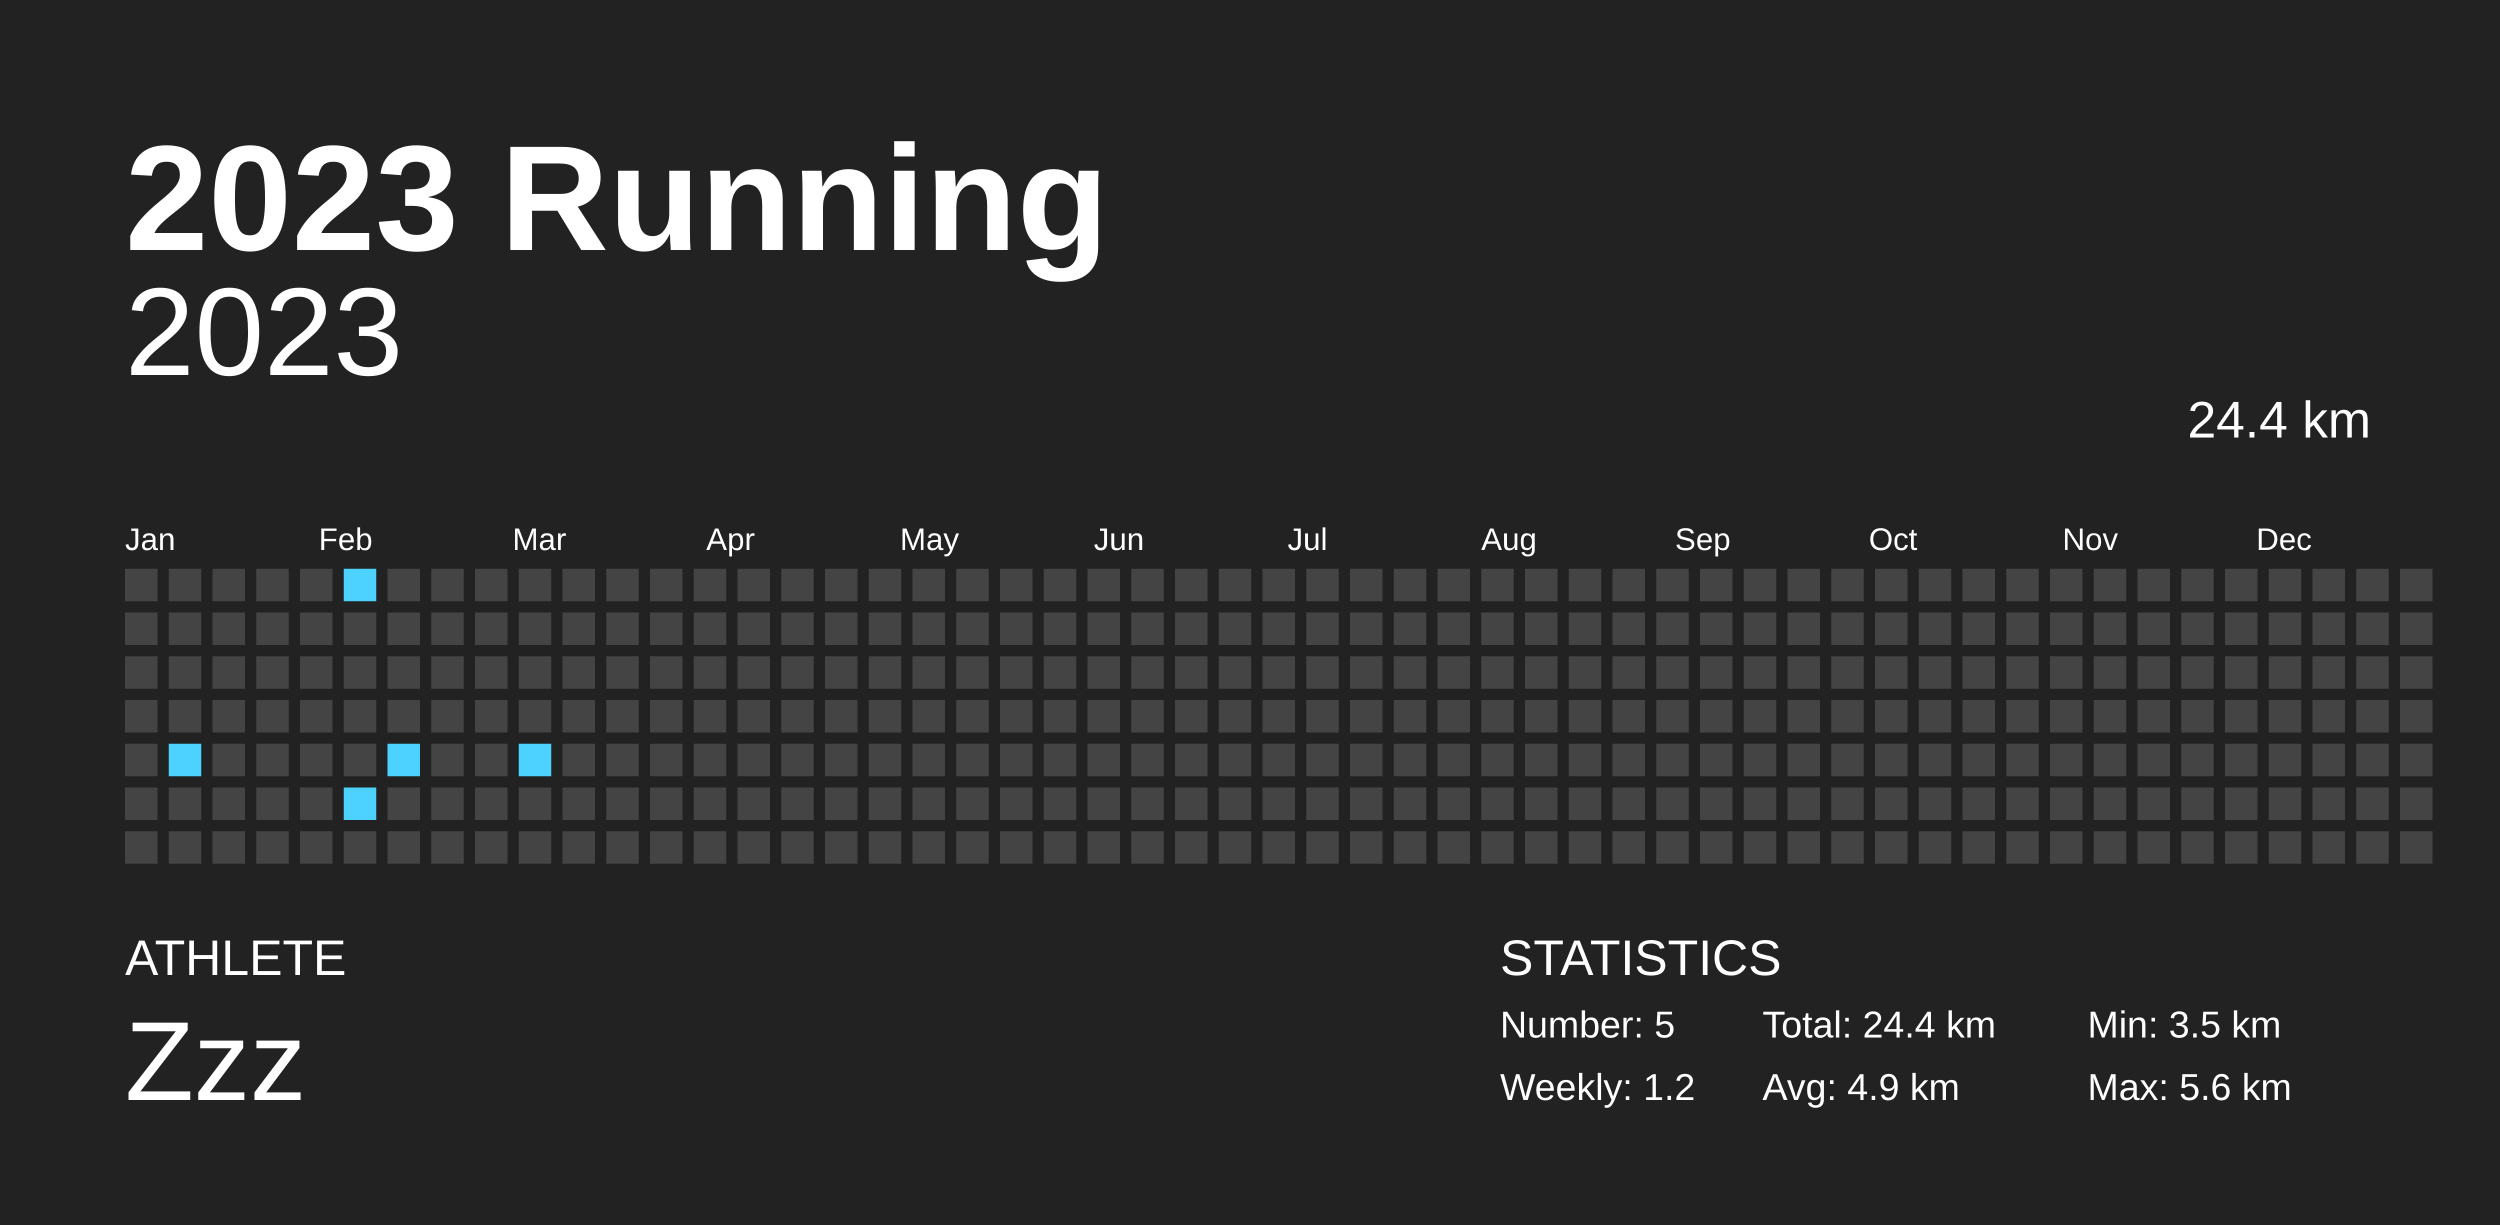
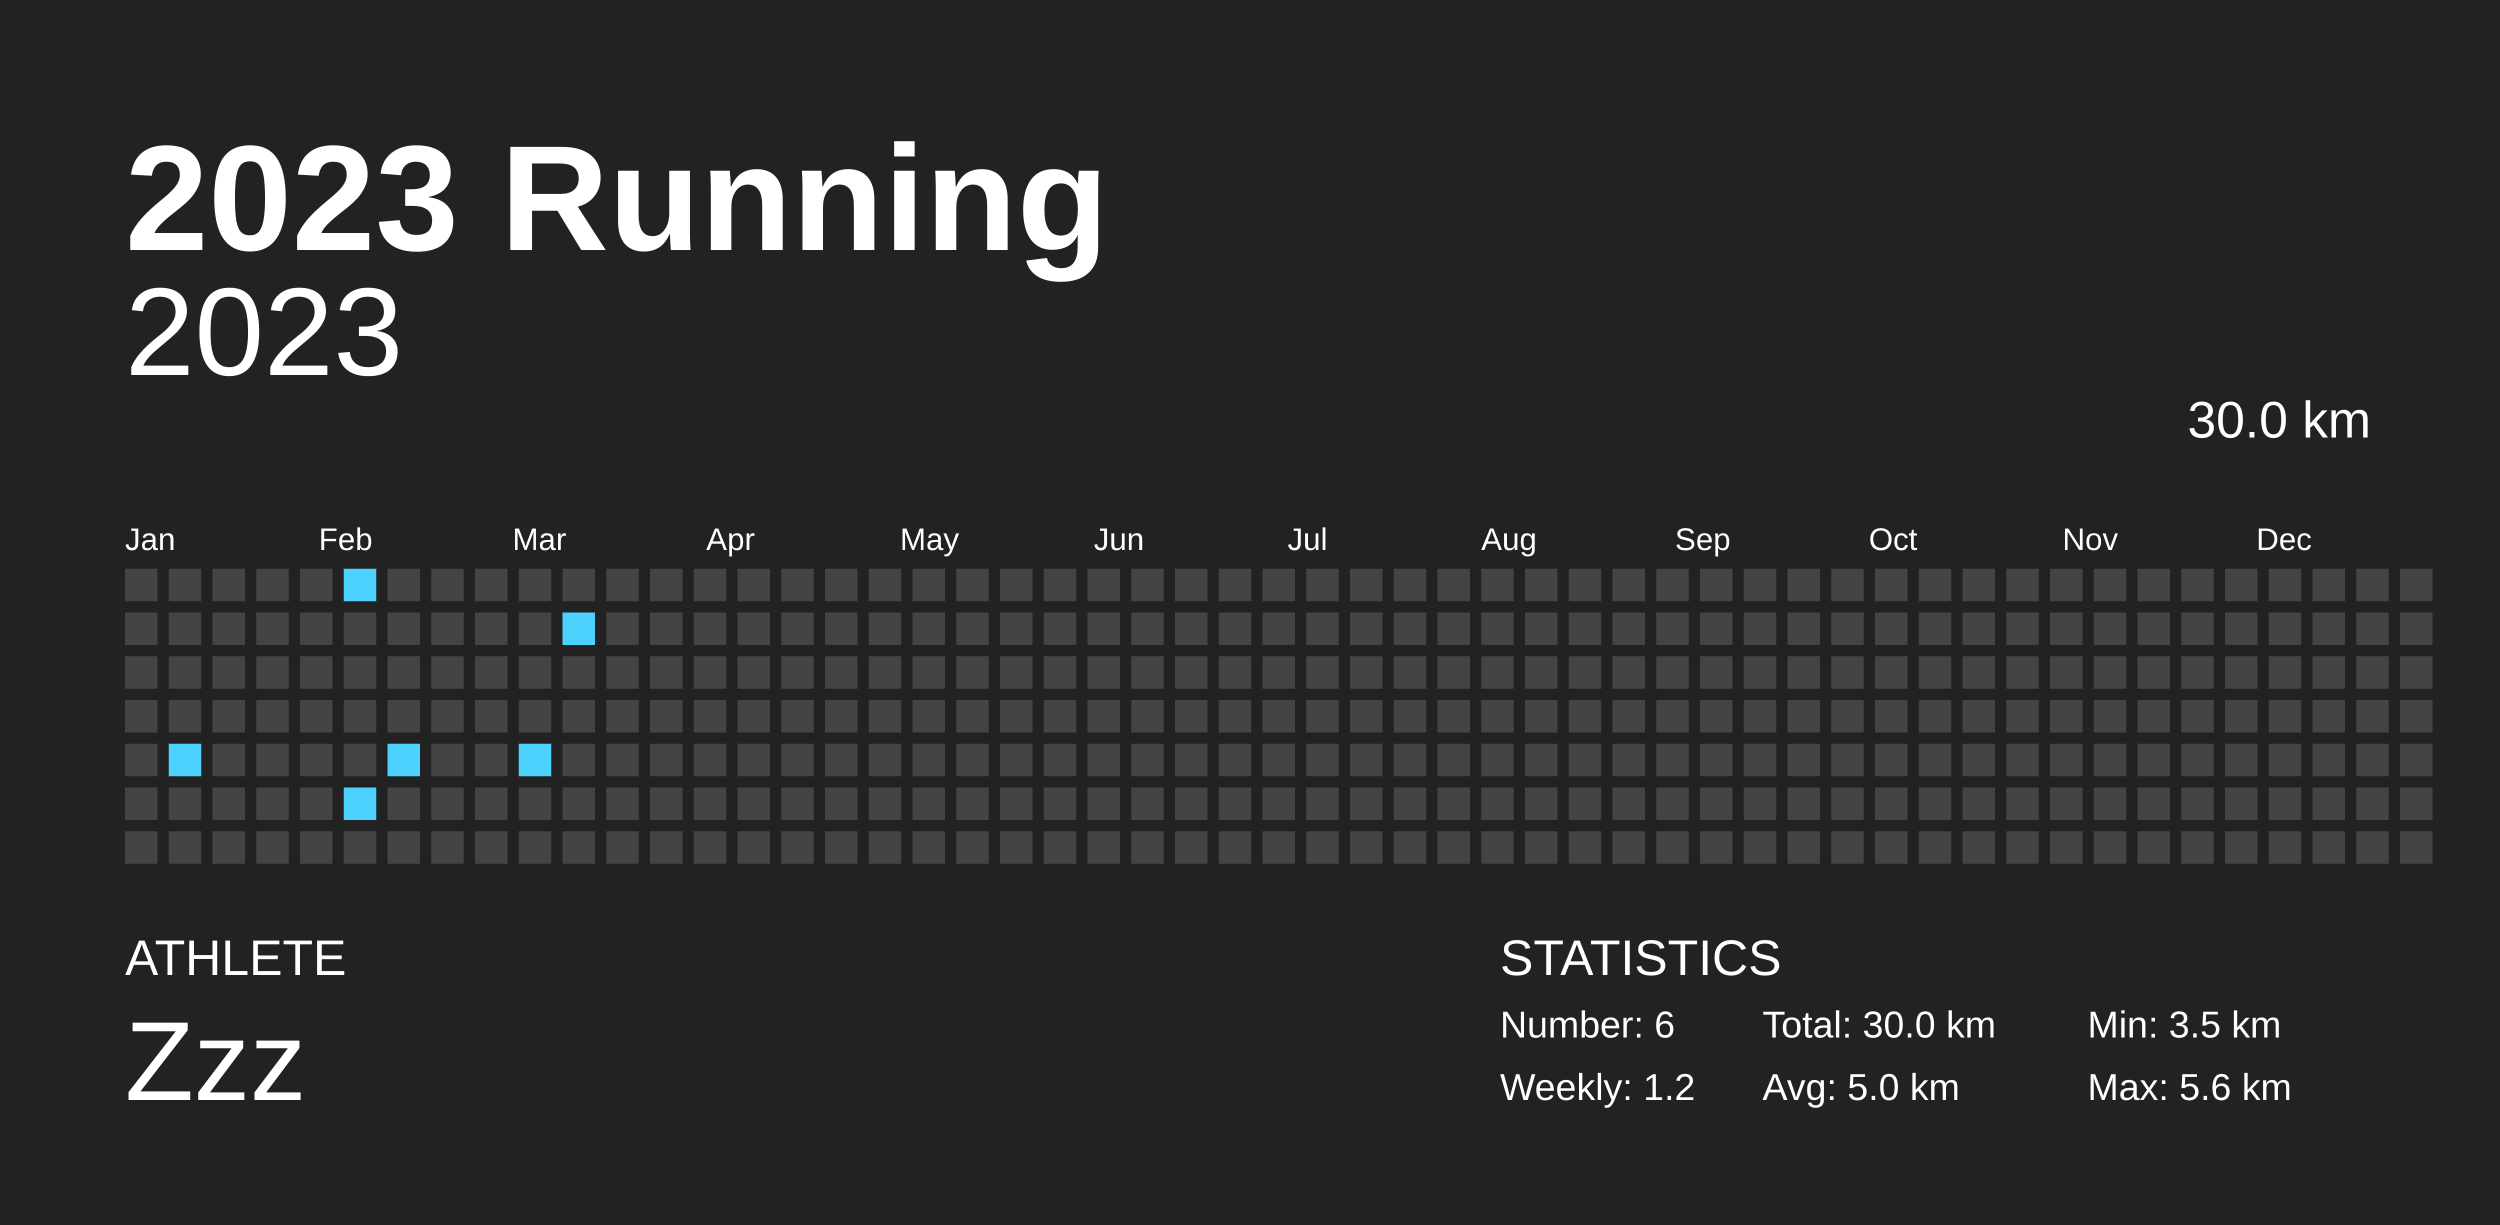
<svg xmlns="http://www.w3.org/2000/svg" baseProfile="full" height="98mm" version="1.1" viewBox="0,0,200,98" width="200mm">
  <defs />
  <rect fill="#222222" height="98" width="200" x="0" y="0" />
  <text fill="#FFFFFF" style="font-size:12px; font-family:Arial; font-weight:bold;" x="10" y="20">2023 Running</text>
  <text fill="#FFFFFF" style="font-size:4px; font-family:Arial" x="10" y="78">ATHLETE</text>
  <text fill="#FFFFFF" style="font-size:9px; font-family:Arial" x="10" y="88">Zzz</text>
  <text fill="#FFFFFF" style="font-size:4px; font-family:Arial" x="120" y="78">STATISTICS</text>
-   <text fill="#FFFFFF" style="font-size:3px; font-family:Arial" x="120" y="83">Number: 5</text>
+   <text fill="#FFFFFF" style="font-size:3px; font-family:Arial" x="120" y="83">Number: 6</text>
  <text fill="#FFFFFF" style="font-size:3px; font-family:Arial" x="120" y="88">Weekly: 1.2</text>
-   <text fill="#FFFFFF" style="font-size:3px; font-family:Arial" x="141" y="83">Total: 24.4 km</text>
-   <text fill="#FFFFFF" style="font-size:3px; font-family:Arial" x="141" y="88">Avg: 4.9 km</text>
+   <text fill="#FFFFFF" style="font-size:3px; font-family:Arial" x="141" y="83">Total: 30.0 km</text>
+   <text fill="#FFFFFF" style="font-size:3px; font-family:Arial" x="141" y="88">Avg: 5.0 km</text>
  <text fill="#FFFFFF" style="font-size:3px; font-family:Arial" x="167" y="83">Min: 3.5 km</text>
  <text fill="#FFFFFF" style="font-size:3px; font-family:Arial" x="167" y="88">Max: 5.6 km</text>
  <text alignment-baseline="hanging" fill="#FFFFFF" style="font-size:10.0px; font-family:Arial;" x="10" y="30">2023</text>
-   <text alignment-baseline="hanging" fill="#FFFFFF" style="font-size:4.125px; font-family:Arial;" x="175" y="35">24.4 km</text>
+   <text alignment-baseline="hanging" fill="#FFFFFF" style="font-size:4.125px; font-family:Arial;" x="175" y="35">30.0 km</text>
  <text fill="#FFFFFF" style="font-size:2.5px; font-family:Arial" x="10.0" y="44">Jan</text>
  <text fill="#FFFFFF" style="font-size:2.5px; font-family:Arial" x="25.5" y="44">Feb</text>
  <text fill="#FFFFFF" style="font-size:2.5px; font-family:Arial" x="41.0" y="44">Mar</text>
  <text fill="#FFFFFF" style="font-size:2.5px; font-family:Arial" x="56.5" y="44">Apr</text>
  <text fill="#FFFFFF" style="font-size:2.5px; font-family:Arial" x="72.0" y="44">May</text>
  <text fill="#FFFFFF" style="font-size:2.5px; font-family:Arial" x="87.5" y="44">Jun</text>
  <text fill="#FFFFFF" style="font-size:2.5px; font-family:Arial" x="103.0" y="44">Jul</text>
  <text fill="#FFFFFF" style="font-size:2.5px; font-family:Arial" x="118.5" y="44">Aug</text>
  <text fill="#FFFFFF" style="font-size:2.5px; font-family:Arial" x="134.0" y="44">Sep</text>
  <text fill="#FFFFFF" style="font-size:2.5px; font-family:Arial" x="149.5" y="44">Oct</text>
  <text fill="#FFFFFF" style="font-size:2.5px; font-family:Arial" x="165.0" y="44">Nov</text>
  <text fill="#FFFFFF" style="font-size:2.5px; font-family:Arial" x="180.5" y="44">Dec</text>
  <rect fill="#444444" height="2.6" width="2.6" x="10.0" y="45.5" />
  <rect fill="#444444" height="2.6" width="2.6" x="10.0" y="49.0" />
  <rect fill="#444444" height="2.6" width="2.6" x="10.0" y="52.5" />
  <rect fill="#444444" height="2.6" width="2.6" x="10.0" y="56.0" />
  <rect fill="#444444" height="2.6" width="2.6" x="10.0" y="59.5" />
  <rect fill="#444444" height="2.6" width="2.6" x="10.0" y="63.0" />
  <rect fill="#444444" height="2.6" width="2.6" x="10.0" y="66.5" />
  <rect fill="#444444" height="2.6" width="2.6" x="13.5" y="45.5" />
  <rect fill="#444444" height="2.6" width="2.6" x="13.5" y="49.0" />
  <rect fill="#444444" height="2.6" width="2.6" x="13.5" y="52.5" />
  <rect fill="#444444" height="2.6" width="2.6" x="13.5" y="56.0" />
  <rect fill="#4dd2ff" height="2.6" width="2.6" x="13.5" y="59.5" />
  <rect fill="#444444" height="2.6" width="2.6" x="13.5" y="63.0" />
  <rect fill="#444444" height="2.6" width="2.6" x="13.5" y="66.5" />
  <rect fill="#444444" height="2.6" width="2.6" x="17.0" y="45.5" />
  <rect fill="#444444" height="2.6" width="2.6" x="17.0" y="49.0" />
  <rect fill="#444444" height="2.6" width="2.6" x="17.0" y="52.5" />
  <rect fill="#444444" height="2.6" width="2.6" x="17.0" y="56.0" />
  <rect fill="#444444" height="2.6" width="2.6" x="17.0" y="59.5" />
  <rect fill="#444444" height="2.6" width="2.6" x="17.0" y="63.0" />
  <rect fill="#444444" height="2.6" width="2.6" x="17.0" y="66.5" />
  <rect fill="#444444" height="2.6" width="2.6" x="20.5" y="45.5" />
  <rect fill="#444444" height="2.6" width="2.6" x="20.5" y="49.0" />
  <rect fill="#444444" height="2.6" width="2.6" x="20.5" y="52.5" />
  <rect fill="#444444" height="2.6" width="2.6" x="20.5" y="56.0" />
  <rect fill="#444444" height="2.6" width="2.6" x="20.5" y="59.5" />
  <rect fill="#444444" height="2.6" width="2.6" x="20.5" y="63.0" />
  <rect fill="#444444" height="2.6" width="2.6" x="20.5" y="66.5" />
  <rect fill="#444444" height="2.6" width="2.6" x="24.0" y="45.5" />
  <rect fill="#444444" height="2.6" width="2.6" x="24.0" y="49.0" />
  <rect fill="#444444" height="2.6" width="2.6" x="24.0" y="52.5" />
  <rect fill="#444444" height="2.6" width="2.6" x="24.0" y="56.0" />
  <rect fill="#444444" height="2.6" width="2.6" x="24.0" y="59.5" />
  <rect fill="#444444" height="2.6" width="2.6" x="24.0" y="63.0" />
  <rect fill="#444444" height="2.6" width="2.6" x="24.0" y="66.5" />
  <rect fill="#4dd2ff" height="2.6" width="2.6" x="27.5" y="45.5" />
  <rect fill="#444444" height="2.6" width="2.6" x="27.5" y="49.0" />
  <rect fill="#444444" height="2.6" width="2.6" x="27.5" y="52.5" />
  <rect fill="#444444" height="2.6" width="2.6" x="27.5" y="56.0" />
  <rect fill="#444444" height="2.6" width="2.6" x="27.5" y="59.5" />
  <rect fill="#4dd2ff" height="2.6" width="2.6" x="27.5" y="63.0" />
  <rect fill="#444444" height="2.6" width="2.6" x="27.5" y="66.5" />
  <rect fill="#444444" height="2.6" width="2.6" x="31.0" y="45.5" />
  <rect fill="#444444" height="2.6" width="2.6" x="31.0" y="49.0" />
  <rect fill="#444444" height="2.6" width="2.6" x="31.0" y="52.5" />
  <rect fill="#444444" height="2.6" width="2.6" x="31.0" y="56.0" />
  <rect fill="#4dd2ff" height="2.6" width="2.6" x="31.0" y="59.5" />
  <rect fill="#444444" height="2.6" width="2.6" x="31.0" y="63.0" />
  <rect fill="#444444" height="2.6" width="2.6" x="31.0" y="66.5" />
  <rect fill="#444444" height="2.6" width="2.6" x="34.5" y="45.5" />
  <rect fill="#444444" height="2.6" width="2.6" x="34.5" y="49.0" />
  <rect fill="#444444" height="2.6" width="2.6" x="34.5" y="52.5" />
  <rect fill="#444444" height="2.6" width="2.6" x="34.5" y="56.0" />
  <rect fill="#444444" height="2.6" width="2.6" x="34.5" y="59.5" />
  <rect fill="#444444" height="2.6" width="2.6" x="34.5" y="63.0" />
  <rect fill="#444444" height="2.6" width="2.6" x="34.5" y="66.5" />
  <rect fill="#444444" height="2.6" width="2.6" x="38.0" y="45.5" />
  <rect fill="#444444" height="2.6" width="2.6" x="38.0" y="49.0" />
  <rect fill="#444444" height="2.6" width="2.6" x="38.0" y="52.5" />
  <rect fill="#444444" height="2.6" width="2.6" x="38.0" y="56.0" />
  <rect fill="#444444" height="2.6" width="2.6" x="38.0" y="59.5" />
  <rect fill="#444444" height="2.6" width="2.6" x="38.0" y="63.0" />
  <rect fill="#444444" height="2.6" width="2.6" x="38.0" y="66.5" />
  <rect fill="#444444" height="2.6" width="2.6" x="41.5" y="45.5" />
  <rect fill="#444444" height="2.6" width="2.6" x="41.5" y="49.0" />
  <rect fill="#444444" height="2.6" width="2.6" x="41.5" y="52.5" />
  <rect fill="#444444" height="2.6" width="2.6" x="41.5" y="56.0" />
  <rect fill="#4dd2ff" height="2.6" width="2.6" x="41.5" y="59.5" />
  <rect fill="#444444" height="2.6" width="2.6" x="41.5" y="63.0" />
  <rect fill="#444444" height="2.6" width="2.6" x="41.5" y="66.5" />
  <rect fill="#444444" height="2.6" width="2.6" x="45.0" y="45.5" />
-   <rect fill="#444444" height="2.6" width="2.6" x="45.0" y="49.0" />
+   <rect fill="#4dd2ff" height="2.6" width="2.6" x="45.0" y="49.0" />
  <rect fill="#444444" height="2.6" width="2.6" x="45.0" y="52.5" />
  <rect fill="#444444" height="2.6" width="2.6" x="45.0" y="56.0" />
  <rect fill="#444444" height="2.6" width="2.6" x="45.0" y="59.5" />
  <rect fill="#444444" height="2.6" width="2.6" x="45.0" y="63.0" />
  <rect fill="#444444" height="2.6" width="2.6" x="45.0" y="66.5" />
  <rect fill="#444444" height="2.6" width="2.6" x="48.5" y="45.5" />
  <rect fill="#444444" height="2.6" width="2.6" x="48.5" y="49.0" />
  <rect fill="#444444" height="2.6" width="2.6" x="48.5" y="52.5" />
  <rect fill="#444444" height="2.6" width="2.6" x="48.5" y="56.0" />
  <rect fill="#444444" height="2.6" width="2.6" x="48.5" y="59.5" />
  <rect fill="#444444" height="2.6" width="2.6" x="48.5" y="63.0" />
  <rect fill="#444444" height="2.6" width="2.6" x="48.5" y="66.5" />
  <rect fill="#444444" height="2.6" width="2.6" x="52.0" y="45.5" />
  <rect fill="#444444" height="2.6" width="2.6" x="52.0" y="49.0" />
  <rect fill="#444444" height="2.6" width="2.6" x="52.0" y="52.5" />
  <rect fill="#444444" height="2.6" width="2.6" x="52.0" y="56.0" />
  <rect fill="#444444" height="2.6" width="2.6" x="52.0" y="59.5" />
  <rect fill="#444444" height="2.6" width="2.6" x="52.0" y="63.0" />
  <rect fill="#444444" height="2.6" width="2.6" x="52.0" y="66.5" />
  <rect fill="#444444" height="2.6" width="2.6" x="55.5" y="45.5" />
  <rect fill="#444444" height="2.6" width="2.6" x="55.5" y="49.0" />
  <rect fill="#444444" height="2.6" width="2.6" x="55.5" y="52.5" />
  <rect fill="#444444" height="2.6" width="2.6" x="55.5" y="56.0" />
  <rect fill="#444444" height="2.6" width="2.6" x="55.5" y="59.5" />
  <rect fill="#444444" height="2.6" width="2.6" x="55.5" y="63.0" />
  <rect fill="#444444" height="2.6" width="2.6" x="55.5" y="66.5" />
  <rect fill="#444444" height="2.6" width="2.6" x="59.0" y="45.5" />
  <rect fill="#444444" height="2.6" width="2.6" x="59.0" y="49.0" />
  <rect fill="#444444" height="2.6" width="2.6" x="59.0" y="52.5" />
  <rect fill="#444444" height="2.6" width="2.6" x="59.0" y="56.0" />
  <rect fill="#444444" height="2.6" width="2.6" x="59.0" y="59.5" />
  <rect fill="#444444" height="2.6" width="2.6" x="59.0" y="63.0" />
  <rect fill="#444444" height="2.6" width="2.6" x="59.0" y="66.5" />
  <rect fill="#444444" height="2.6" width="2.6" x="62.5" y="45.5" />
  <rect fill="#444444" height="2.6" width="2.6" x="62.5" y="49.0" />
  <rect fill="#444444" height="2.6" width="2.6" x="62.5" y="52.5" />
  <rect fill="#444444" height="2.6" width="2.6" x="62.5" y="56.0" />
  <rect fill="#444444" height="2.6" width="2.6" x="62.5" y="59.5" />
  <rect fill="#444444" height="2.6" width="2.6" x="62.5" y="63.0" />
  <rect fill="#444444" height="2.6" width="2.6" x="62.5" y="66.5" />
  <rect fill="#444444" height="2.6" width="2.6" x="66.0" y="45.5" />
  <rect fill="#444444" height="2.6" width="2.6" x="66.0" y="49.0" />
  <rect fill="#444444" height="2.6" width="2.6" x="66.0" y="52.5" />
  <rect fill="#444444" height="2.6" width="2.6" x="66.0" y="56.0" />
  <rect fill="#444444" height="2.6" width="2.6" x="66.0" y="59.5" />
  <rect fill="#444444" height="2.6" width="2.6" x="66.0" y="63.0" />
  <rect fill="#444444" height="2.6" width="2.6" x="66.0" y="66.5" />
  <rect fill="#444444" height="2.6" width="2.6" x="69.5" y="45.5" />
  <rect fill="#444444" height="2.6" width="2.6" x="69.5" y="49.0" />
  <rect fill="#444444" height="2.6" width="2.6" x="69.5" y="52.5" />
  <rect fill="#444444" height="2.6" width="2.6" x="69.5" y="56.0" />
  <rect fill="#444444" height="2.6" width="2.6" x="69.5" y="59.5" />
  <rect fill="#444444" height="2.6" width="2.6" x="69.5" y="63.0" />
  <rect fill="#444444" height="2.6" width="2.6" x="69.5" y="66.5" />
  <rect fill="#444444" height="2.6" width="2.6" x="73.0" y="45.5" />
  <rect fill="#444444" height="2.6" width="2.6" x="73.0" y="49.0" />
  <rect fill="#444444" height="2.6" width="2.6" x="73.0" y="52.5" />
  <rect fill="#444444" height="2.6" width="2.6" x="73.0" y="56.0" />
  <rect fill="#444444" height="2.6" width="2.6" x="73.0" y="59.5" />
  <rect fill="#444444" height="2.6" width="2.6" x="73.0" y="63.0" />
  <rect fill="#444444" height="2.6" width="2.6" x="73.0" y="66.5" />
  <rect fill="#444444" height="2.6" width="2.6" x="76.5" y="45.5" />
  <rect fill="#444444" height="2.6" width="2.6" x="76.5" y="49.0" />
  <rect fill="#444444" height="2.6" width="2.6" x="76.5" y="52.5" />
  <rect fill="#444444" height="2.6" width="2.6" x="76.5" y="56.0" />
  <rect fill="#444444" height="2.6" width="2.6" x="76.5" y="59.5" />
  <rect fill="#444444" height="2.6" width="2.6" x="76.5" y="63.0" />
  <rect fill="#444444" height="2.6" width="2.6" x="76.5" y="66.5" />
  <rect fill="#444444" height="2.6" width="2.6" x="80.0" y="45.5" />
  <rect fill="#444444" height="2.6" width="2.6" x="80.0" y="49.0" />
  <rect fill="#444444" height="2.6" width="2.6" x="80.0" y="52.5" />
  <rect fill="#444444" height="2.6" width="2.6" x="80.0" y="56.0" />
  <rect fill="#444444" height="2.6" width="2.6" x="80.0" y="59.5" />
  <rect fill="#444444" height="2.6" width="2.6" x="80.0" y="63.0" />
  <rect fill="#444444" height="2.6" width="2.6" x="80.0" y="66.5" />
  <rect fill="#444444" height="2.6" width="2.6" x="83.5" y="45.5" />
  <rect fill="#444444" height="2.6" width="2.6" x="83.5" y="49.0" />
  <rect fill="#444444" height="2.6" width="2.6" x="83.5" y="52.5" />
  <rect fill="#444444" height="2.6" width="2.6" x="83.5" y="56.0" />
  <rect fill="#444444" height="2.6" width="2.6" x="83.5" y="59.5" />
  <rect fill="#444444" height="2.6" width="2.6" x="83.5" y="63.0" />
  <rect fill="#444444" height="2.6" width="2.6" x="83.5" y="66.5" />
  <rect fill="#444444" height="2.6" width="2.6" x="87.0" y="45.5" />
  <rect fill="#444444" height="2.6" width="2.6" x="87.0" y="49.0" />
  <rect fill="#444444" height="2.6" width="2.6" x="87.0" y="52.5" />
  <rect fill="#444444" height="2.6" width="2.6" x="87.0" y="56.0" />
  <rect fill="#444444" height="2.6" width="2.6" x="87.0" y="59.5" />
  <rect fill="#444444" height="2.6" width="2.6" x="87.0" y="63.0" />
  <rect fill="#444444" height="2.6" width="2.6" x="87.0" y="66.5" />
  <rect fill="#444444" height="2.6" width="2.6" x="90.5" y="45.5" />
  <rect fill="#444444" height="2.6" width="2.6" x="90.5" y="49.0" />
  <rect fill="#444444" height="2.6" width="2.6" x="90.5" y="52.5" />
  <rect fill="#444444" height="2.6" width="2.6" x="90.5" y="56.0" />
  <rect fill="#444444" height="2.6" width="2.6" x="90.5" y="59.5" />
  <rect fill="#444444" height="2.6" width="2.6" x="90.5" y="63.0" />
  <rect fill="#444444" height="2.6" width="2.6" x="90.5" y="66.5" />
  <rect fill="#444444" height="2.6" width="2.6" x="94.0" y="45.5" />
  <rect fill="#444444" height="2.6" width="2.6" x="94.0" y="49.0" />
  <rect fill="#444444" height="2.6" width="2.6" x="94.0" y="52.5" />
  <rect fill="#444444" height="2.6" width="2.6" x="94.0" y="56.0" />
  <rect fill="#444444" height="2.6" width="2.6" x="94.0" y="59.5" />
  <rect fill="#444444" height="2.6" width="2.6" x="94.0" y="63.0" />
  <rect fill="#444444" height="2.6" width="2.6" x="94.0" y="66.5" />
  <rect fill="#444444" height="2.6" width="2.6" x="97.5" y="45.5" />
  <rect fill="#444444" height="2.6" width="2.6" x="97.5" y="49.0" />
  <rect fill="#444444" height="2.6" width="2.6" x="97.5" y="52.5" />
  <rect fill="#444444" height="2.6" width="2.6" x="97.5" y="56.0" />
  <rect fill="#444444" height="2.6" width="2.6" x="97.5" y="59.5" />
  <rect fill="#444444" height="2.6" width="2.6" x="97.5" y="63.0" />
  <rect fill="#444444" height="2.6" width="2.6" x="97.5" y="66.5" />
  <rect fill="#444444" height="2.6" width="2.6" x="101.0" y="45.5" />
  <rect fill="#444444" height="2.6" width="2.6" x="101.0" y="49.0" />
  <rect fill="#444444" height="2.6" width="2.6" x="101.0" y="52.5" />
  <rect fill="#444444" height="2.6" width="2.6" x="101.0" y="56.0" />
  <rect fill="#444444" height="2.6" width="2.6" x="101.0" y="59.5" />
  <rect fill="#444444" height="2.6" width="2.6" x="101.0" y="63.0" />
  <rect fill="#444444" height="2.6" width="2.6" x="101.0" y="66.5" />
  <rect fill="#444444" height="2.6" width="2.6" x="104.5" y="45.5" />
  <rect fill="#444444" height="2.6" width="2.6" x="104.5" y="49.0" />
  <rect fill="#444444" height="2.6" width="2.6" x="104.5" y="52.5" />
  <rect fill="#444444" height="2.6" width="2.6" x="104.5" y="56.0" />
  <rect fill="#444444" height="2.6" width="2.6" x="104.5" y="59.5" />
  <rect fill="#444444" height="2.6" width="2.6" x="104.5" y="63.0" />
  <rect fill="#444444" height="2.6" width="2.6" x="104.5" y="66.5" />
  <rect fill="#444444" height="2.6" width="2.6" x="108.0" y="45.5" />
  <rect fill="#444444" height="2.6" width="2.6" x="108.0" y="49.0" />
  <rect fill="#444444" height="2.6" width="2.6" x="108.0" y="52.5" />
  <rect fill="#444444" height="2.6" width="2.6" x="108.0" y="56.0" />
  <rect fill="#444444" height="2.6" width="2.6" x="108.0" y="59.5" />
  <rect fill="#444444" height="2.6" width="2.6" x="108.0" y="63.0" />
  <rect fill="#444444" height="2.6" width="2.6" x="108.0" y="66.5" />
  <rect fill="#444444" height="2.6" width="2.6" x="111.5" y="45.5" />
  <rect fill="#444444" height="2.6" width="2.6" x="111.5" y="49.0" />
  <rect fill="#444444" height="2.6" width="2.6" x="111.5" y="52.5" />
  <rect fill="#444444" height="2.6" width="2.6" x="111.5" y="56.0" />
  <rect fill="#444444" height="2.6" width="2.6" x="111.5" y="59.5" />
  <rect fill="#444444" height="2.6" width="2.6" x="111.5" y="63.0" />
  <rect fill="#444444" height="2.6" width="2.6" x="111.5" y="66.5" />
  <rect fill="#444444" height="2.6" width="2.6" x="115.0" y="45.5" />
  <rect fill="#444444" height="2.6" width="2.6" x="115.0" y="49.0" />
  <rect fill="#444444" height="2.6" width="2.6" x="115.0" y="52.5" />
  <rect fill="#444444" height="2.6" width="2.6" x="115.0" y="56.0" />
  <rect fill="#444444" height="2.6" width="2.6" x="115.0" y="59.5" />
  <rect fill="#444444" height="2.6" width="2.6" x="115.0" y="63.0" />
  <rect fill="#444444" height="2.6" width="2.6" x="115.0" y="66.5" />
  <rect fill="#444444" height="2.6" width="2.6" x="118.5" y="45.5" />
  <rect fill="#444444" height="2.6" width="2.6" x="118.5" y="49.0" />
  <rect fill="#444444" height="2.6" width="2.6" x="118.5" y="52.5" />
  <rect fill="#444444" height="2.6" width="2.6" x="118.5" y="56.0" />
  <rect fill="#444444" height="2.6" width="2.6" x="118.5" y="59.5" />
  <rect fill="#444444" height="2.6" width="2.6" x="118.5" y="63.0" />
  <rect fill="#444444" height="2.6" width="2.6" x="118.5" y="66.5" />
  <rect fill="#444444" height="2.6" width="2.6" x="122.0" y="45.5" />
  <rect fill="#444444" height="2.6" width="2.6" x="122.0" y="49.0" />
  <rect fill="#444444" height="2.6" width="2.6" x="122.0" y="52.5" />
  <rect fill="#444444" height="2.6" width="2.6" x="122.0" y="56.0" />
  <rect fill="#444444" height="2.6" width="2.6" x="122.0" y="59.5" />
  <rect fill="#444444" height="2.6" width="2.6" x="122.0" y="63.0" />
  <rect fill="#444444" height="2.6" width="2.6" x="122.0" y="66.5" />
  <rect fill="#444444" height="2.6" width="2.6" x="125.5" y="45.5" />
  <rect fill="#444444" height="2.6" width="2.6" x="125.5" y="49.0" />
  <rect fill="#444444" height="2.6" width="2.6" x="125.5" y="52.5" />
  <rect fill="#444444" height="2.6" width="2.6" x="125.5" y="56.0" />
  <rect fill="#444444" height="2.6" width="2.6" x="125.5" y="59.5" />
  <rect fill="#444444" height="2.6" width="2.6" x="125.5" y="63.0" />
  <rect fill="#444444" height="2.6" width="2.6" x="125.5" y="66.5" />
  <rect fill="#444444" height="2.6" width="2.6" x="129.0" y="45.5" />
  <rect fill="#444444" height="2.6" width="2.6" x="129.0" y="49.0" />
  <rect fill="#444444" height="2.6" width="2.6" x="129.0" y="52.5" />
  <rect fill="#444444" height="2.6" width="2.6" x="129.0" y="56.0" />
  <rect fill="#444444" height="2.6" width="2.6" x="129.0" y="59.5" />
  <rect fill="#444444" height="2.6" width="2.6" x="129.0" y="63.0" />
  <rect fill="#444444" height="2.6" width="2.6" x="129.0" y="66.5" />
  <rect fill="#444444" height="2.6" width="2.6" x="132.5" y="45.5" />
  <rect fill="#444444" height="2.6" width="2.6" x="132.5" y="49.0" />
  <rect fill="#444444" height="2.6" width="2.6" x="132.5" y="52.5" />
  <rect fill="#444444" height="2.6" width="2.6" x="132.5" y="56.0" />
  <rect fill="#444444" height="2.6" width="2.6" x="132.5" y="59.5" />
  <rect fill="#444444" height="2.6" width="2.6" x="132.5" y="63.0" />
  <rect fill="#444444" height="2.6" width="2.6" x="132.5" y="66.5" />
  <rect fill="#444444" height="2.6" width="2.6" x="136.0" y="45.5" />
  <rect fill="#444444" height="2.6" width="2.6" x="136.0" y="49.0" />
  <rect fill="#444444" height="2.6" width="2.6" x="136.0" y="52.5" />
  <rect fill="#444444" height="2.6" width="2.6" x="136.0" y="56.0" />
  <rect fill="#444444" height="2.6" width="2.6" x="136.0" y="59.5" />
  <rect fill="#444444" height="2.6" width="2.6" x="136.0" y="63.0" />
  <rect fill="#444444" height="2.6" width="2.6" x="136.0" y="66.5" />
  <rect fill="#444444" height="2.6" width="2.6" x="139.5" y="45.5" />
  <rect fill="#444444" height="2.6" width="2.6" x="139.5" y="49.0" />
  <rect fill="#444444" height="2.6" width="2.6" x="139.5" y="52.5" />
  <rect fill="#444444" height="2.6" width="2.6" x="139.5" y="56.0" />
  <rect fill="#444444" height="2.6" width="2.6" x="139.5" y="59.5" />
  <rect fill="#444444" height="2.6" width="2.6" x="139.5" y="63.0" />
  <rect fill="#444444" height="2.6" width="2.6" x="139.5" y="66.5" />
  <rect fill="#444444" height="2.6" width="2.6" x="143.0" y="45.5" />
  <rect fill="#444444" height="2.6" width="2.6" x="143.0" y="49.0" />
  <rect fill="#444444" height="2.6" width="2.6" x="143.0" y="52.5" />
  <rect fill="#444444" height="2.6" width="2.6" x="143.0" y="56.0" />
  <rect fill="#444444" height="2.6" width="2.6" x="143.0" y="59.5" />
  <rect fill="#444444" height="2.6" width="2.6" x="143.0" y="63.0" />
  <rect fill="#444444" height="2.6" width="2.6" x="143.0" y="66.5" />
  <rect fill="#444444" height="2.6" width="2.6" x="146.5" y="45.5" />
  <rect fill="#444444" height="2.6" width="2.6" x="146.5" y="49.0" />
  <rect fill="#444444" height="2.6" width="2.6" x="146.5" y="52.5" />
  <rect fill="#444444" height="2.6" width="2.6" x="146.5" y="56.0" />
  <rect fill="#444444" height="2.6" width="2.6" x="146.5" y="59.5" />
  <rect fill="#444444" height="2.6" width="2.6" x="146.5" y="63.0" />
  <rect fill="#444444" height="2.6" width="2.6" x="146.5" y="66.5" />
  <rect fill="#444444" height="2.6" width="2.6" x="150.0" y="45.5" />
  <rect fill="#444444" height="2.6" width="2.6" x="150.0" y="49.0" />
  <rect fill="#444444" height="2.6" width="2.6" x="150.0" y="52.5" />
  <rect fill="#444444" height="2.6" width="2.6" x="150.0" y="56.0" />
  <rect fill="#444444" height="2.6" width="2.6" x="150.0" y="59.5" />
  <rect fill="#444444" height="2.6" width="2.6" x="150.0" y="63.0" />
  <rect fill="#444444" height="2.6" width="2.6" x="150.0" y="66.5" />
  <rect fill="#444444" height="2.6" width="2.6" x="153.5" y="45.5" />
  <rect fill="#444444" height="2.6" width="2.6" x="153.5" y="49.0" />
  <rect fill="#444444" height="2.6" width="2.6" x="153.5" y="52.5" />
  <rect fill="#444444" height="2.6" width="2.6" x="153.5" y="56.0" />
  <rect fill="#444444" height="2.6" width="2.6" x="153.5" y="59.5" />
  <rect fill="#444444" height="2.6" width="2.6" x="153.5" y="63.0" />
  <rect fill="#444444" height="2.6" width="2.6" x="153.5" y="66.5" />
  <rect fill="#444444" height="2.6" width="2.6" x="157.0" y="45.5" />
  <rect fill="#444444" height="2.6" width="2.6" x="157.0" y="49.0" />
  <rect fill="#444444" height="2.6" width="2.6" x="157.0" y="52.5" />
  <rect fill="#444444" height="2.6" width="2.6" x="157.0" y="56.0" />
  <rect fill="#444444" height="2.6" width="2.6" x="157.0" y="59.5" />
  <rect fill="#444444" height="2.6" width="2.6" x="157.0" y="63.0" />
  <rect fill="#444444" height="2.6" width="2.6" x="157.0" y="66.5" />
  <rect fill="#444444" height="2.6" width="2.6" x="160.5" y="45.5" />
  <rect fill="#444444" height="2.6" width="2.6" x="160.5" y="49.0" />
  <rect fill="#444444" height="2.6" width="2.6" x="160.5" y="52.5" />
  <rect fill="#444444" height="2.6" width="2.6" x="160.5" y="56.0" />
  <rect fill="#444444" height="2.6" width="2.6" x="160.5" y="59.5" />
  <rect fill="#444444" height="2.6" width="2.6" x="160.5" y="63.0" />
  <rect fill="#444444" height="2.6" width="2.6" x="160.5" y="66.5" />
  <rect fill="#444444" height="2.6" width="2.6" x="164.0" y="45.5" />
  <rect fill="#444444" height="2.6" width="2.6" x="164.0" y="49.0" />
  <rect fill="#444444" height="2.6" width="2.6" x="164.0" y="52.5" />
  <rect fill="#444444" height="2.6" width="2.6" x="164.0" y="56.0" />
  <rect fill="#444444" height="2.6" width="2.6" x="164.0" y="59.5" />
  <rect fill="#444444" height="2.6" width="2.6" x="164.0" y="63.0" />
  <rect fill="#444444" height="2.6" width="2.6" x="164.0" y="66.5" />
  <rect fill="#444444" height="2.6" width="2.6" x="167.5" y="45.5" />
  <rect fill="#444444" height="2.6" width="2.6" x="167.5" y="49.0" />
  <rect fill="#444444" height="2.6" width="2.6" x="167.5" y="52.5" />
  <rect fill="#444444" height="2.6" width="2.6" x="167.5" y="56.0" />
  <rect fill="#444444" height="2.6" width="2.6" x="167.5" y="59.5" />
  <rect fill="#444444" height="2.6" width="2.6" x="167.5" y="63.0" />
  <rect fill="#444444" height="2.6" width="2.6" x="167.5" y="66.5" />
  <rect fill="#444444" height="2.6" width="2.6" x="171.0" y="45.5" />
  <rect fill="#444444" height="2.6" width="2.6" x="171.0" y="49.0" />
  <rect fill="#444444" height="2.6" width="2.6" x="171.0" y="52.5" />
  <rect fill="#444444" height="2.6" width="2.6" x="171.0" y="56.0" />
  <rect fill="#444444" height="2.6" width="2.6" x="171.0" y="59.5" />
  <rect fill="#444444" height="2.6" width="2.6" x="171.0" y="63.0" />
  <rect fill="#444444" height="2.6" width="2.6" x="171.0" y="66.5" />
  <rect fill="#444444" height="2.6" width="2.6" x="174.5" y="45.5" />
  <rect fill="#444444" height="2.6" width="2.6" x="174.5" y="49.0" />
  <rect fill="#444444" height="2.6" width="2.6" x="174.5" y="52.5" />
  <rect fill="#444444" height="2.6" width="2.6" x="174.5" y="56.0" />
  <rect fill="#444444" height="2.6" width="2.6" x="174.5" y="59.5" />
  <rect fill="#444444" height="2.6" width="2.6" x="174.5" y="63.0" />
  <rect fill="#444444" height="2.6" width="2.6" x="174.5" y="66.5" />
  <rect fill="#444444" height="2.6" width="2.6" x="178.0" y="45.5" />
  <rect fill="#444444" height="2.6" width="2.6" x="178.0" y="49.0" />
  <rect fill="#444444" height="2.6" width="2.6" x="178.0" y="52.5" />
  <rect fill="#444444" height="2.6" width="2.6" x="178.0" y="56.0" />
  <rect fill="#444444" height="2.6" width="2.6" x="178.0" y="59.5" />
  <rect fill="#444444" height="2.6" width="2.6" x="178.0" y="63.0" />
  <rect fill="#444444" height="2.6" width="2.6" x="178.0" y="66.5" />
  <rect fill="#444444" height="2.6" width="2.6" x="181.5" y="45.5" />
  <rect fill="#444444" height="2.6" width="2.6" x="181.5" y="49.0" />
  <rect fill="#444444" height="2.6" width="2.6" x="181.5" y="52.5" />
  <rect fill="#444444" height="2.6" width="2.6" x="181.5" y="56.0" />
  <rect fill="#444444" height="2.6" width="2.6" x="181.5" y="59.5" />
  <rect fill="#444444" height="2.6" width="2.6" x="181.5" y="63.0" />
  <rect fill="#444444" height="2.6" width="2.6" x="181.5" y="66.5" />
  <rect fill="#444444" height="2.6" width="2.6" x="185.0" y="45.5" />
  <rect fill="#444444" height="2.6" width="2.6" x="185.0" y="49.0" />
  <rect fill="#444444" height="2.6" width="2.6" x="185.0" y="52.5" />
  <rect fill="#444444" height="2.6" width="2.6" x="185.0" y="56.0" />
  <rect fill="#444444" height="2.6" width="2.6" x="185.0" y="59.5" />
  <rect fill="#444444" height="2.6" width="2.6" x="185.0" y="63.0" />
  <rect fill="#444444" height="2.6" width="2.6" x="185.0" y="66.5" />
  <rect fill="#444444" height="2.6" width="2.6" x="188.5" y="45.5" />
  <rect fill="#444444" height="2.6" width="2.6" x="188.5" y="49.0" />
  <rect fill="#444444" height="2.6" width="2.6" x="188.5" y="52.5" />
  <rect fill="#444444" height="2.6" width="2.6" x="188.5" y="56.0" />
  <rect fill="#444444" height="2.6" width="2.6" x="188.5" y="59.5" />
  <rect fill="#444444" height="2.6" width="2.6" x="188.5" y="63.0" />
  <rect fill="#444444" height="2.6" width="2.6" x="188.5" y="66.5" />
  <rect fill="#444444" height="2.6" width="2.6" x="192.0" y="45.5" />
  <rect fill="#444444" height="2.6" width="2.6" x="192.0" y="49.0" />
  <rect fill="#444444" height="2.6" width="2.6" x="192.0" y="52.5" />
  <rect fill="#444444" height="2.6" width="2.6" x="192.0" y="56.0" />
  <rect fill="#444444" height="2.6" width="2.6" x="192.0" y="59.5" />
  <rect fill="#444444" height="2.6" width="2.6" x="192.0" y="63.0" />
  <rect fill="#444444" height="2.6" width="2.6" x="192.0" y="66.5" />
</svg>
